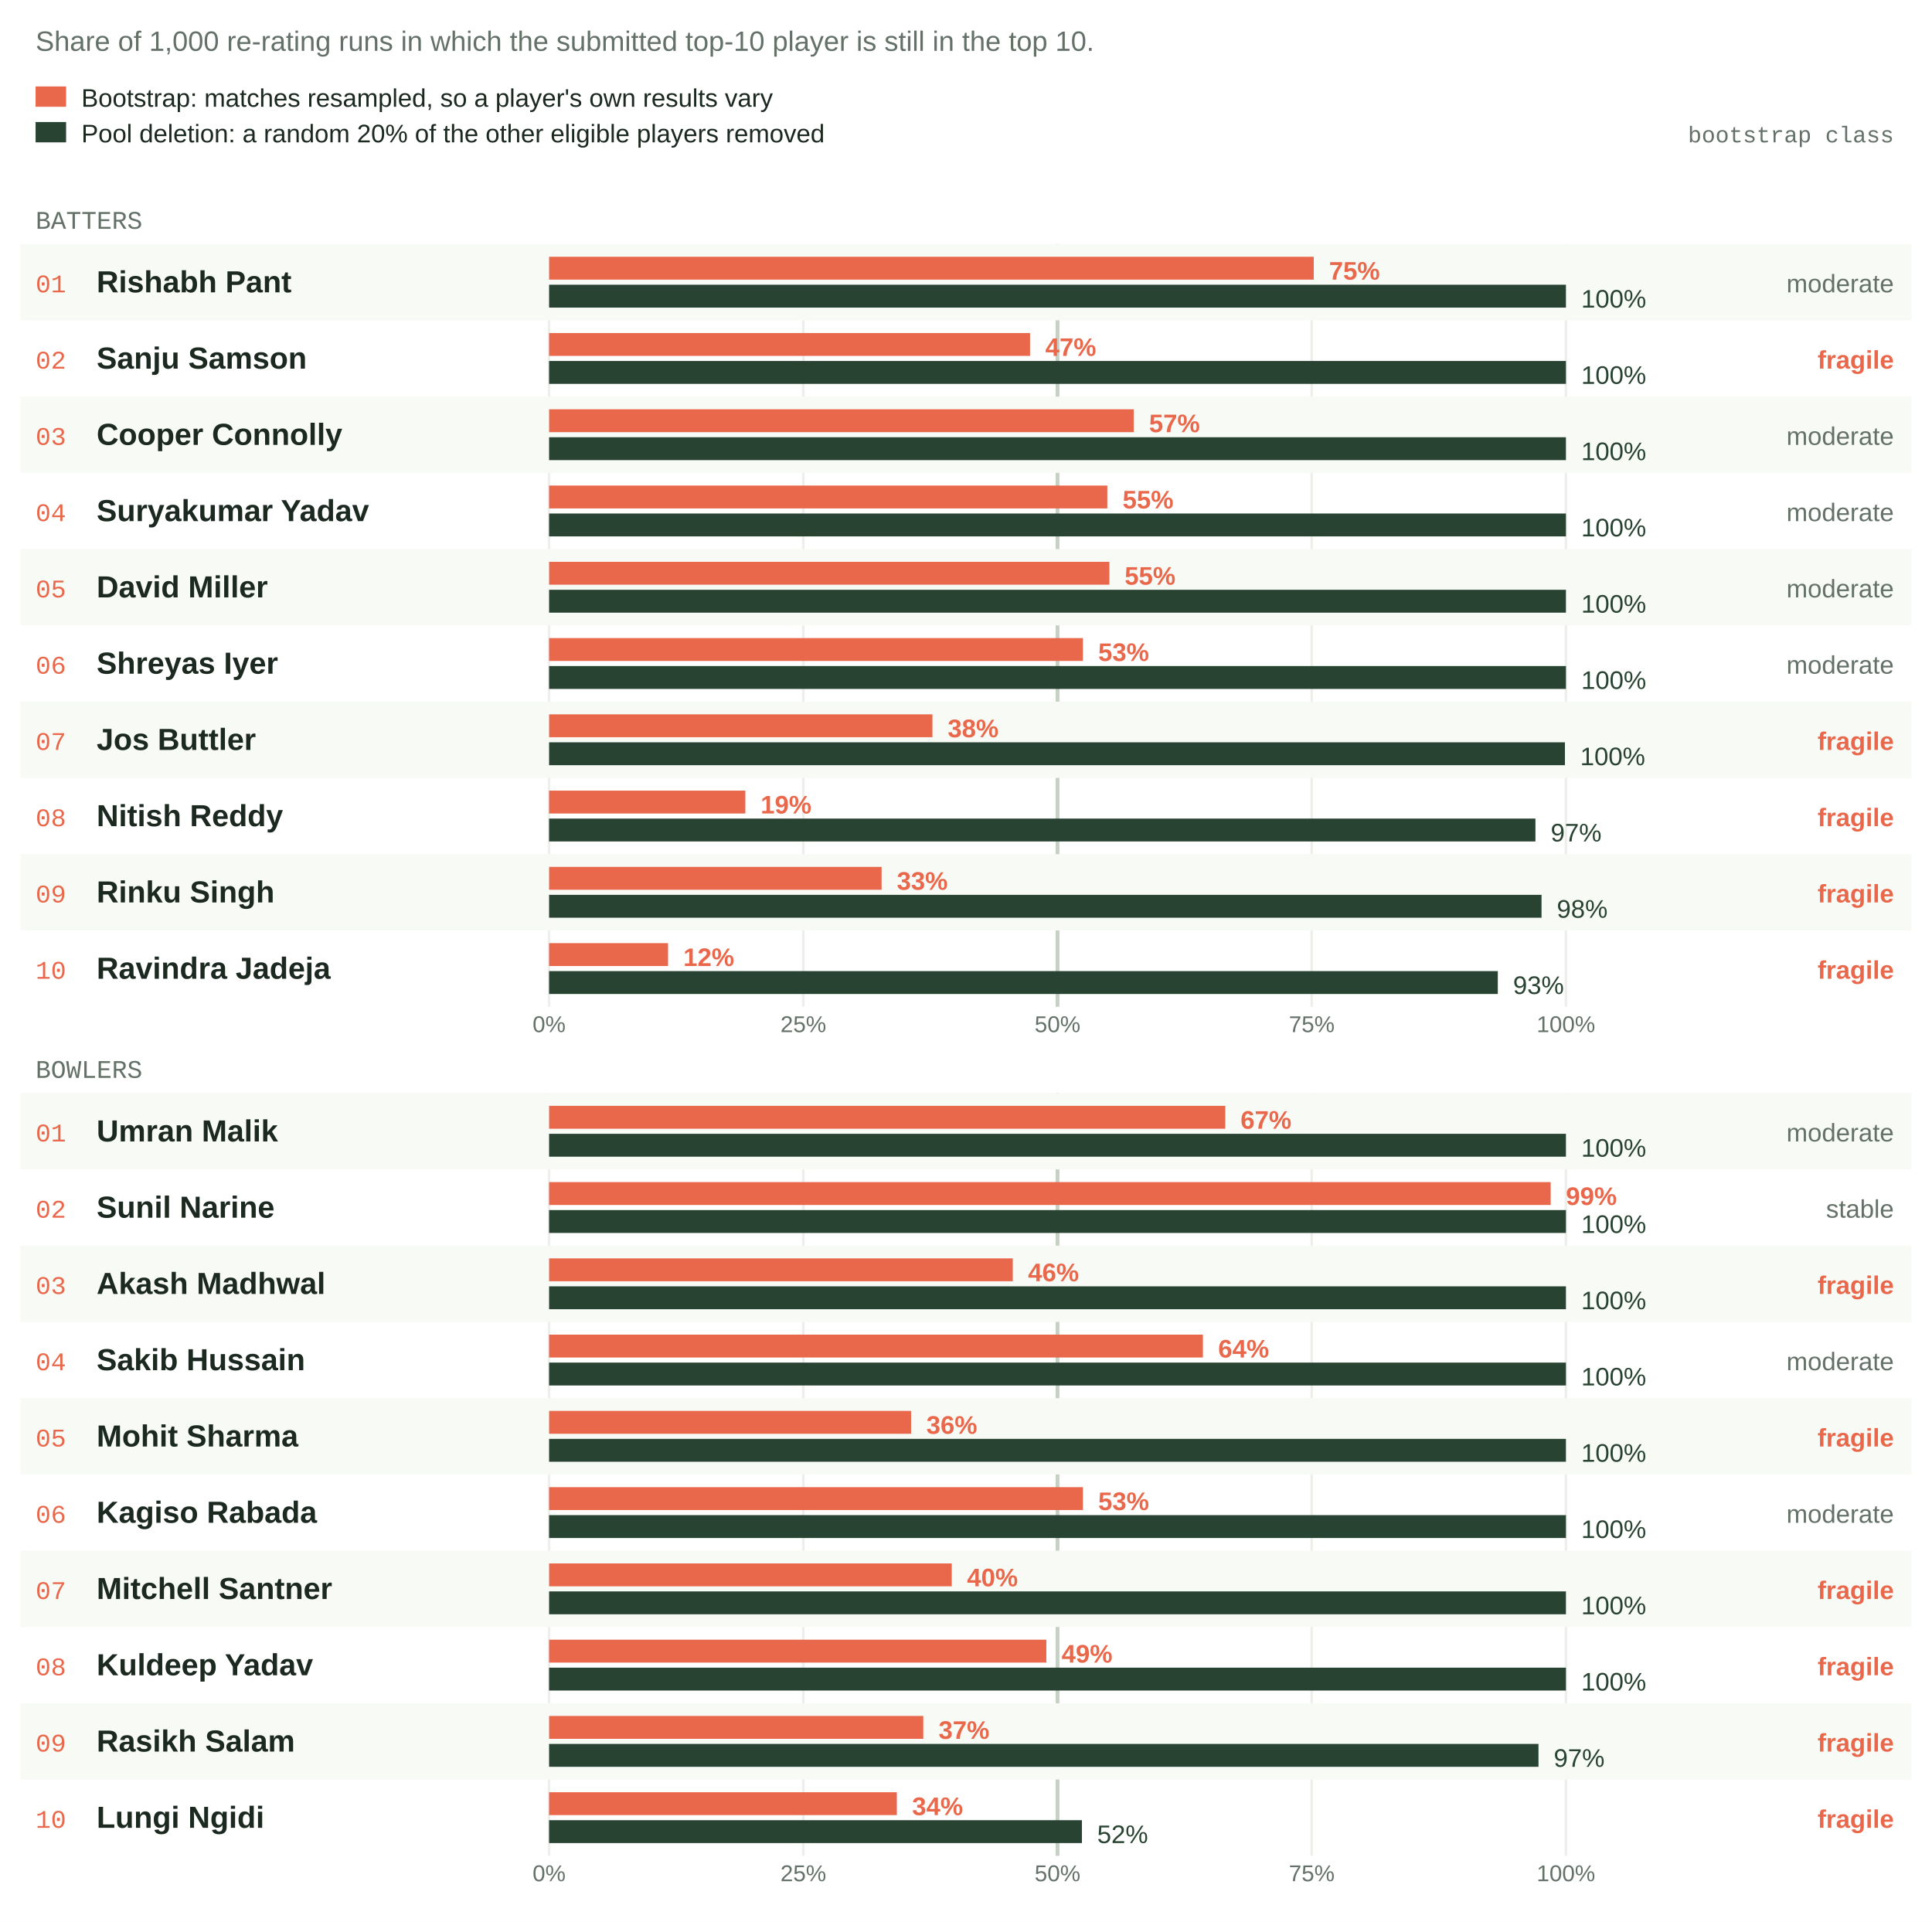
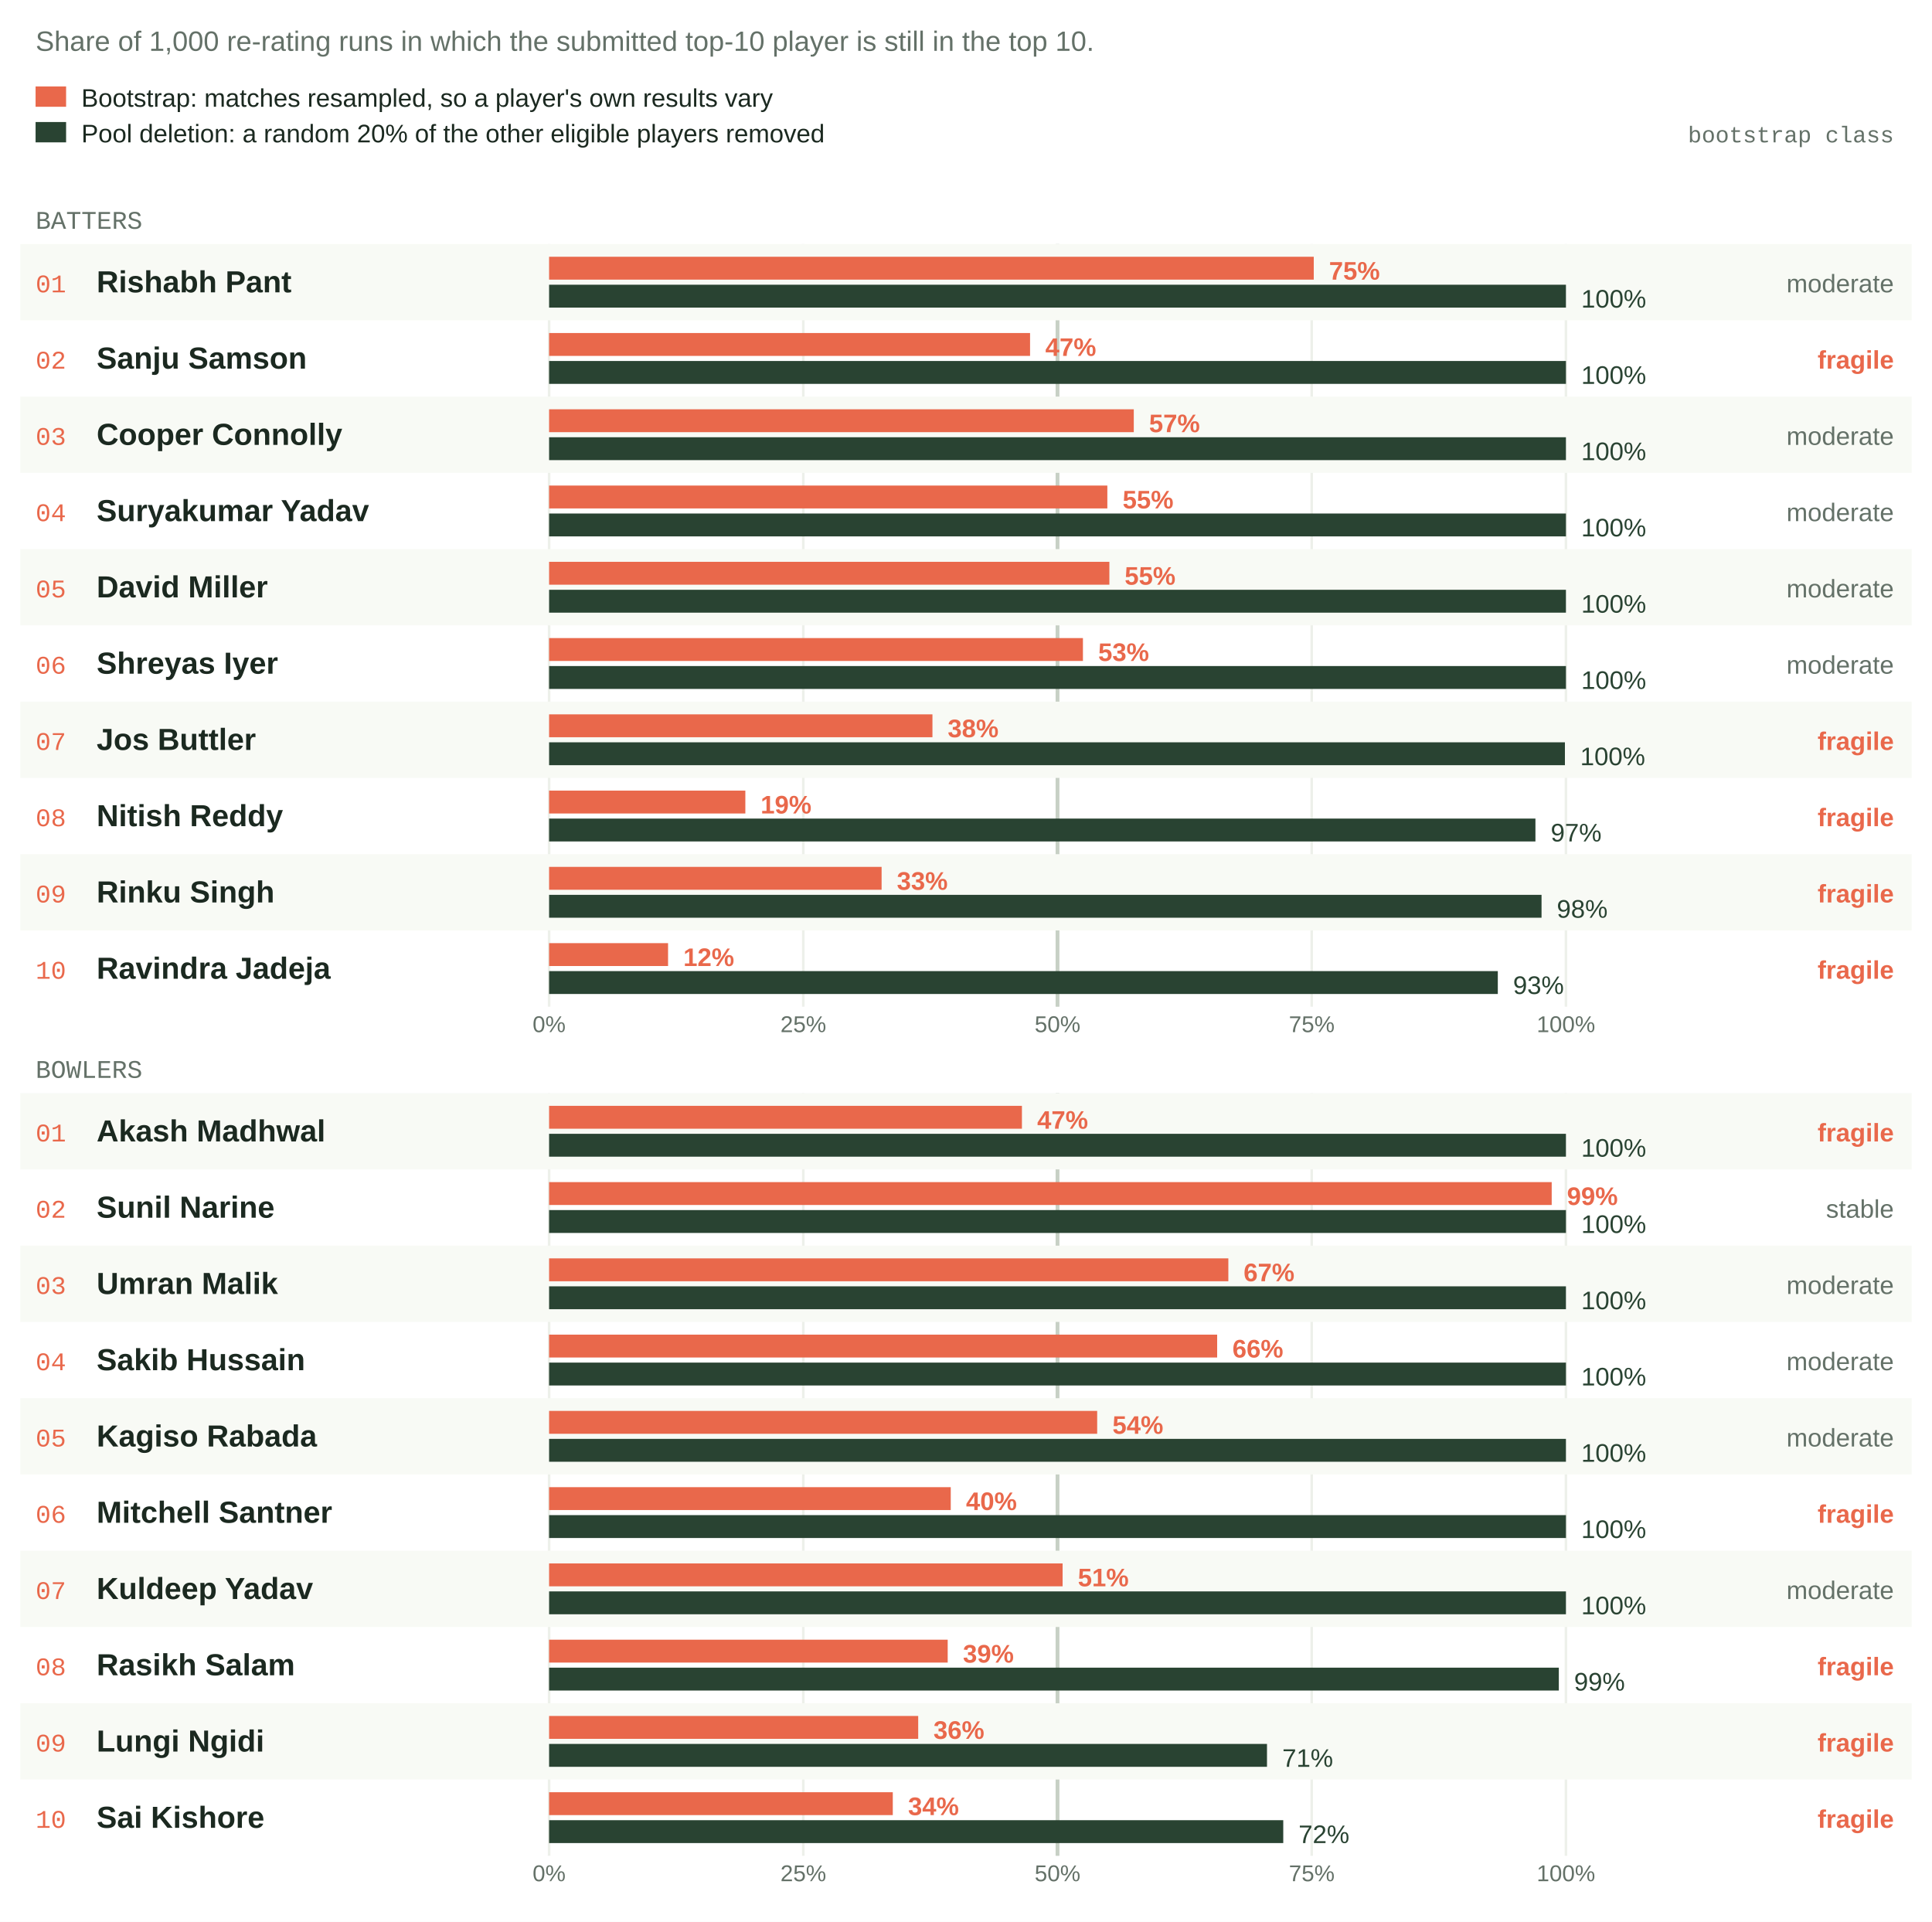
<svg xmlns="http://www.w3.org/2000/svg" viewBox="0 0 760 756" width="760" height="756" role="img" aria-label="How often each submitted top-10 player stays in the top 10 when the data is re-sampled">
  <rect x="0" y="0" width="760" height="756" fill="#ffffff" />
  <text x="14" y="20" font-family="Segoe UI, Arial, sans-serif" font-size="11" font-weight="normal" fill="#647168" text-anchor="start">Share of 1,000 re-rating runs in which the submitted top-10 player is still in the top 10.</text>
  <rect x="14" y="34" width="12" height="8" fill="#e9684b" />
  <text x="32" y="42" font-family="Segoe UI, Arial, sans-serif" font-size="10" font-weight="normal" fill="#1b2920" text-anchor="start">Bootstrap: matches resampled, so a player's own results vary</text>
  <rect x="14" y="48" width="12" height="8" fill="#294332" />
  <text x="32" y="56" font-family="Segoe UI, Arial, sans-serif" font-size="10" font-weight="normal" fill="#1b2920" text-anchor="start">Pool deletion: a random 20% of the other eligible players removed</text>
  <text x="14" y="90" font-family="Consolas, Courier New, monospace" font-size="10" font-weight="normal" fill="#647168" text-anchor="start">BATTERS</text>
  <line x1="216" y1="96" x2="216" y2="396" stroke="#edf0ea" stroke-width="1" />
  <text x="216" y="406" font-family="Segoe UI, Arial, sans-serif" font-size="9" font-weight="normal" fill="#647168" text-anchor="middle">0%</text>
  <line x1="316" y1="96" x2="316" y2="396" stroke="#edf0ea" stroke-width="1" />
  <text x="316" y="406" font-family="Segoe UI, Arial, sans-serif" font-size="9" font-weight="normal" fill="#647168" text-anchor="middle">25%</text>
  <line x1="416" y1="96" x2="416" y2="396" stroke="#edf0ea" stroke-width="1" />
  <text x="416" y="406" font-family="Segoe UI, Arial, sans-serif" font-size="9" font-weight="normal" fill="#647168" text-anchor="middle">50%</text>
  <line x1="516" y1="96" x2="516" y2="396" stroke="#edf0ea" stroke-width="1" />
  <text x="516" y="406" font-family="Segoe UI, Arial, sans-serif" font-size="9" font-weight="normal" fill="#647168" text-anchor="middle">75%</text>
  <line x1="616" y1="96" x2="616" y2="396" stroke="#edf0ea" stroke-width="1" />
  <text x="616" y="406" font-family="Segoe UI, Arial, sans-serif" font-size="9" font-weight="normal" fill="#647168" text-anchor="middle">100%</text>
  <line x1="416" y1="96" x2="416" y2="396" stroke="#c7d0c5" stroke-width="1.5" />
  <g class="row" data-rank="1" data-player="Rishabh Pant" data-bootstrap="75%" data-pooldeletion="100%">
    <rect x="8" y="96" width="744" height="30" fill="#f8faf5" />
    <text x="14" y="115" font-family="Consolas, Courier New, monospace" font-size="10" font-weight="normal" fill="#e9684b" text-anchor="start">01</text>
    <text x="38" y="115" font-family="Segoe UI, Arial, sans-serif" font-size="12" font-weight="600" fill="#1b2920" text-anchor="start">Rishabh Pant</text>
    <rect x="216" y="101" width="300.8" height="9" fill="#e9684b" />
    <text x="522.8" y="110" font-family="Segoe UI, Arial, sans-serif" font-size="10" font-weight="700" fill="#e9684b" text-anchor="start" class="v-bootstrap">75%</text>
    <rect x="216" y="112" width="400" height="9" fill="#294332" />
    <text x="622" y="121" font-family="Segoe UI, Arial, sans-serif" font-size="10" font-weight="normal" fill="#294332" text-anchor="start" class="v-pooldeletion">100%</text>
    <text x="745" y="115" font-family="Segoe UI, Arial, sans-serif" font-size="10" font-weight="normal" fill="#647168" text-anchor="end">moderate</text>
  </g>
  <g class="row" data-rank="2" data-player="Sanju Samson" data-bootstrap="47%" data-pooldeletion="100%">
    <text x="14" y="145" font-family="Consolas, Courier New, monospace" font-size="10" font-weight="normal" fill="#e9684b" text-anchor="start">02</text>
    <text x="38" y="145" font-family="Segoe UI, Arial, sans-serif" font-size="12" font-weight="600" fill="#1b2920" text-anchor="start">Sanju Samson</text>
    <rect x="216" y="131" width="189.2" height="9" fill="#e9684b" />
    <text x="411.2" y="140" font-family="Segoe UI, Arial, sans-serif" font-size="10" font-weight="700" fill="#e9684b" text-anchor="start" class="v-bootstrap">47%</text>
    <rect x="216" y="142" width="400" height="9" fill="#294332" />
    <text x="622" y="151" font-family="Segoe UI, Arial, sans-serif" font-size="10" font-weight="normal" fill="#294332" text-anchor="start" class="v-pooldeletion">100%</text>
    <text x="745" y="145" font-family="Segoe UI, Arial, sans-serif" font-size="10" font-weight="700" fill="#e9684b" text-anchor="end">fragile</text>
  </g>
  <g class="row" data-rank="3" data-player="Cooper Connolly" data-bootstrap="57%" data-pooldeletion="100%">
    <rect x="8" y="156" width="744" height="30" fill="#f8faf5" />
    <text x="14" y="175" font-family="Consolas, Courier New, monospace" font-size="10" font-weight="normal" fill="#e9684b" text-anchor="start">03</text>
    <text x="38" y="175" font-family="Segoe UI, Arial, sans-serif" font-size="12" font-weight="600" fill="#1b2920" text-anchor="start">Cooper Connolly</text>
    <rect x="216" y="161" width="230" height="9" fill="#e9684b" />
    <text x="452" y="170" font-family="Segoe UI, Arial, sans-serif" font-size="10" font-weight="700" fill="#e9684b" text-anchor="start" class="v-bootstrap">57%</text>
    <rect x="216" y="172" width="400" height="9" fill="#294332" />
    <text x="622" y="181" font-family="Segoe UI, Arial, sans-serif" font-size="10" font-weight="normal" fill="#294332" text-anchor="start" class="v-pooldeletion">100%</text>
    <text x="745" y="175" font-family="Segoe UI, Arial, sans-serif" font-size="10" font-weight="normal" fill="#647168" text-anchor="end">moderate</text>
  </g>
  <g class="row" data-rank="4" data-player="Suryakumar Yadav" data-bootstrap="55%" data-pooldeletion="100%">
    <text x="14" y="205" font-family="Consolas, Courier New, monospace" font-size="10" font-weight="normal" fill="#e9684b" text-anchor="start">04</text>
    <text x="38" y="205" font-family="Segoe UI, Arial, sans-serif" font-size="12" font-weight="600" fill="#1b2920" text-anchor="start">Suryakumar Yadav</text>
    <rect x="216" y="191" width="219.6" height="9" fill="#e9684b" />
    <text x="441.6" y="200" font-family="Segoe UI, Arial, sans-serif" font-size="10" font-weight="700" fill="#e9684b" text-anchor="start" class="v-bootstrap">55%</text>
    <rect x="216" y="202" width="400" height="9" fill="#294332" />
    <text x="622" y="211" font-family="Segoe UI, Arial, sans-serif" font-size="10" font-weight="normal" fill="#294332" text-anchor="start" class="v-pooldeletion">100%</text>
    <text x="745" y="205" font-family="Segoe UI, Arial, sans-serif" font-size="10" font-weight="normal" fill="#647168" text-anchor="end">moderate</text>
  </g>
  <g class="row" data-rank="5" data-player="David Miller" data-bootstrap="55%" data-pooldeletion="100%">
    <rect x="8" y="216" width="744" height="30" fill="#f8faf5" />
    <text x="14" y="235" font-family="Consolas, Courier New, monospace" font-size="10" font-weight="normal" fill="#e9684b" text-anchor="start">05</text>
    <text x="38" y="235" font-family="Segoe UI, Arial, sans-serif" font-size="12" font-weight="600" fill="#1b2920" text-anchor="start">David Miller</text>
    <rect x="216" y="221" width="220.4" height="9" fill="#e9684b" />
    <text x="442.4" y="230" font-family="Segoe UI, Arial, sans-serif" font-size="10" font-weight="700" fill="#e9684b" text-anchor="start" class="v-bootstrap">55%</text>
    <rect x="216" y="232" width="400" height="9" fill="#294332" />
    <text x="622" y="241" font-family="Segoe UI, Arial, sans-serif" font-size="10" font-weight="normal" fill="#294332" text-anchor="start" class="v-pooldeletion">100%</text>
    <text x="745" y="235" font-family="Segoe UI, Arial, sans-serif" font-size="10" font-weight="normal" fill="#647168" text-anchor="end">moderate</text>
  </g>
  <g class="row" data-rank="6" data-player="Shreyas Iyer" data-bootstrap="53%" data-pooldeletion="100%">
    <text x="14" y="265" font-family="Consolas, Courier New, monospace" font-size="10" font-weight="normal" fill="#e9684b" text-anchor="start">06</text>
    <text x="38" y="265" font-family="Segoe UI, Arial, sans-serif" font-size="12" font-weight="600" fill="#1b2920" text-anchor="start">Shreyas Iyer</text>
    <rect x="216" y="251" width="210" height="9" fill="#e9684b" />
    <text x="432" y="260" font-family="Segoe UI, Arial, sans-serif" font-size="10" font-weight="700" fill="#e9684b" text-anchor="start" class="v-bootstrap">53%</text>
    <rect x="216" y="262" width="400" height="9" fill="#294332" />
    <text x="622" y="271" font-family="Segoe UI, Arial, sans-serif" font-size="10" font-weight="normal" fill="#294332" text-anchor="start" class="v-pooldeletion">100%</text>
    <text x="745" y="265" font-family="Segoe UI, Arial, sans-serif" font-size="10" font-weight="normal" fill="#647168" text-anchor="end">moderate</text>
  </g>
  <g class="row" data-rank="7" data-player="Jos Buttler" data-bootstrap="38%" data-pooldeletion="100%">
    <rect x="8" y="276" width="744" height="30" fill="#f8faf5" />
    <text x="14" y="295" font-family="Consolas, Courier New, monospace" font-size="10" font-weight="normal" fill="#e9684b" text-anchor="start">07</text>
    <text x="38" y="295" font-family="Segoe UI, Arial, sans-serif" font-size="12" font-weight="600" fill="#1b2920" text-anchor="start">Jos Buttler</text>
    <rect x="216" y="281" width="150.8" height="9" fill="#e9684b" />
    <text x="372.8" y="290" font-family="Segoe UI, Arial, sans-serif" font-size="10" font-weight="700" fill="#e9684b" text-anchor="start" class="v-bootstrap">38%</text>
    <rect x="216" y="292" width="399.6" height="9" fill="#294332" />
    <text x="621.6" y="301" font-family="Segoe UI, Arial, sans-serif" font-size="10" font-weight="normal" fill="#294332" text-anchor="start" class="v-pooldeletion">100%</text>
    <text x="745" y="295" font-family="Segoe UI, Arial, sans-serif" font-size="10" font-weight="700" fill="#e9684b" text-anchor="end">fragile</text>
  </g>
  <g class="row" data-rank="8" data-player="Nitish Reddy" data-bootstrap="19%" data-pooldeletion="97%">
    <text x="14" y="325" font-family="Consolas, Courier New, monospace" font-size="10" font-weight="normal" fill="#e9684b" text-anchor="start">08</text>
    <text x="38" y="325" font-family="Segoe UI, Arial, sans-serif" font-size="12" font-weight="600" fill="#1b2920" text-anchor="start">Nitish Reddy</text>
    <rect x="216" y="311" width="77.2" height="9" fill="#e9684b" />
    <text x="299.2" y="320" font-family="Segoe UI, Arial, sans-serif" font-size="10" font-weight="700" fill="#e9684b" text-anchor="start" class="v-bootstrap">19%</text>
    <rect x="216" y="322" width="388" height="9" fill="#294332" />
    <text x="610" y="331" font-family="Segoe UI, Arial, sans-serif" font-size="10" font-weight="normal" fill="#294332" text-anchor="start" class="v-pooldeletion">97%</text>
    <text x="745" y="325" font-family="Segoe UI, Arial, sans-serif" font-size="10" font-weight="700" fill="#e9684b" text-anchor="end">fragile</text>
  </g>
  <g class="row" data-rank="9" data-player="Rinku Singh" data-bootstrap="33%" data-pooldeletion="98%">
    <rect x="8" y="336" width="744" height="30" fill="#f8faf5" />
    <text x="14" y="355" font-family="Consolas, Courier New, monospace" font-size="10" font-weight="normal" fill="#e9684b" text-anchor="start">09</text>
    <text x="38" y="355" font-family="Segoe UI, Arial, sans-serif" font-size="12" font-weight="600" fill="#1b2920" text-anchor="start">Rinku Singh</text>
    <rect x="216" y="341" width="130.8" height="9" fill="#e9684b" />
    <text x="352.8" y="350" font-family="Segoe UI, Arial, sans-serif" font-size="10" font-weight="700" fill="#e9684b" text-anchor="start" class="v-bootstrap">33%</text>
    <rect x="216" y="352" width="390.4" height="9" fill="#294332" />
    <text x="612.4" y="361" font-family="Segoe UI, Arial, sans-serif" font-size="10" font-weight="normal" fill="#294332" text-anchor="start" class="v-pooldeletion">98%</text>
    <text x="745" y="355" font-family="Segoe UI, Arial, sans-serif" font-size="10" font-weight="700" fill="#e9684b" text-anchor="end">fragile</text>
  </g>
  <g class="row" data-rank="10" data-player="Ravindra Jadeja" data-bootstrap="12%" data-pooldeletion="93%">
    <text x="14" y="385" font-family="Consolas, Courier New, monospace" font-size="10" font-weight="normal" fill="#e9684b" text-anchor="start">10</text>
    <text x="38" y="385" font-family="Segoe UI, Arial, sans-serif" font-size="12" font-weight="600" fill="#1b2920" text-anchor="start">Ravindra Jadeja</text>
    <rect x="216" y="371" width="46.8" height="9" fill="#e9684b" />
    <text x="268.8" y="380" font-family="Segoe UI, Arial, sans-serif" font-size="10" font-weight="700" fill="#e9684b" text-anchor="start" class="v-bootstrap">12%</text>
    <rect x="216" y="382" width="373.2" height="9" fill="#294332" />
    <text x="595.2" y="391" font-family="Segoe UI, Arial, sans-serif" font-size="10" font-weight="normal" fill="#294332" text-anchor="start" class="v-pooldeletion">93%</text>
    <text x="745" y="385" font-family="Segoe UI, Arial, sans-serif" font-size="10" font-weight="700" fill="#e9684b" text-anchor="end">fragile</text>
  </g>
  <text x="14" y="424" font-family="Consolas, Courier New, monospace" font-size="10" font-weight="normal" fill="#647168" text-anchor="start">BOWLERS</text>
  <line x1="216" y1="430" x2="216" y2="730" stroke="#edf0ea" stroke-width="1" />
  <text x="216" y="740" font-family="Segoe UI, Arial, sans-serif" font-size="9" font-weight="normal" fill="#647168" text-anchor="middle">0%</text>
  <line x1="316" y1="430" x2="316" y2="730" stroke="#edf0ea" stroke-width="1" />
  <text x="316" y="740" font-family="Segoe UI, Arial, sans-serif" font-size="9" font-weight="normal" fill="#647168" text-anchor="middle">25%</text>
  <line x1="416" y1="430" x2="416" y2="730" stroke="#edf0ea" stroke-width="1" />
  <text x="416" y="740" font-family="Segoe UI, Arial, sans-serif" font-size="9" font-weight="normal" fill="#647168" text-anchor="middle">50%</text>
  <line x1="516" y1="430" x2="516" y2="730" stroke="#edf0ea" stroke-width="1" />
  <text x="516" y="740" font-family="Segoe UI, Arial, sans-serif" font-size="9" font-weight="normal" fill="#647168" text-anchor="middle">75%</text>
  <line x1="616" y1="430" x2="616" y2="730" stroke="#edf0ea" stroke-width="1" />
  <text x="616" y="740" font-family="Segoe UI, Arial, sans-serif" font-size="9" font-weight="normal" fill="#647168" text-anchor="middle">100%</text>
  <line x1="416" y1="430" x2="416" y2="730" stroke="#c7d0c5" stroke-width="1.5" />
-   <g class="row" data-rank="1" data-player="Umran Malik" data-bootstrap="67%" data-pooldeletion="100%">
+   <g class="row" data-rank="1" data-player="Akash Madhwal" data-bootstrap="47%" data-pooldeletion="100%">
    <rect x="8" y="430" width="744" height="30" fill="#f8faf5" />
    <text x="14" y="449" font-family="Consolas, Courier New, monospace" font-size="10" font-weight="normal" fill="#e9684b" text-anchor="start">01</text>
-     <text x="38" y="449" font-family="Segoe UI, Arial, sans-serif" font-size="12" font-weight="600" fill="#1b2920" text-anchor="start">Umran Malik</text>
-     <rect x="216" y="435" width="266" height="9" fill="#e9684b" />
-     <text x="488" y="444" font-family="Segoe UI, Arial, sans-serif" font-size="10" font-weight="700" fill="#e9684b" text-anchor="start" class="v-bootstrap">67%</text>
+     <text x="38" y="449" font-family="Segoe UI, Arial, sans-serif" font-size="12" font-weight="600" fill="#1b2920" text-anchor="start">Akash Madhwal</text>
+     <rect x="216" y="435" width="186" height="9" fill="#e9684b" />
+     <text x="408" y="444" font-family="Segoe UI, Arial, sans-serif" font-size="10" font-weight="700" fill="#e9684b" text-anchor="start" class="v-bootstrap">47%</text>
    <rect x="216" y="446" width="400" height="9" fill="#294332" />
    <text x="622" y="455" font-family="Segoe UI, Arial, sans-serif" font-size="10" font-weight="normal" fill="#294332" text-anchor="start" class="v-pooldeletion">100%</text>
-     <text x="745" y="449" font-family="Segoe UI, Arial, sans-serif" font-size="10" font-weight="normal" fill="#647168" text-anchor="end">moderate</text>
+     <text x="745" y="449" font-family="Segoe UI, Arial, sans-serif" font-size="10" font-weight="700" fill="#e9684b" text-anchor="end">fragile</text>
  </g>
  <g class="row" data-rank="2" data-player="Sunil Narine" data-bootstrap="99%" data-pooldeletion="100%">
    <text x="14" y="479" font-family="Consolas, Courier New, monospace" font-size="10" font-weight="normal" fill="#e9684b" text-anchor="start">02</text>
    <text x="38" y="479" font-family="Segoe UI, Arial, sans-serif" font-size="12" font-weight="600" fill="#1b2920" text-anchor="start">Sunil Narine</text>
-     <rect x="216" y="465" width="394" height="9" fill="#e9684b" />
-     <text x="616" y="474" font-family="Segoe UI, Arial, sans-serif" font-size="10" font-weight="700" fill="#e9684b" text-anchor="start" class="v-bootstrap">99%</text>
+     <rect x="216" y="465" width="394.4" height="9" fill="#e9684b" />
+     <text x="616.4" y="474" font-family="Segoe UI, Arial, sans-serif" font-size="10" font-weight="700" fill="#e9684b" text-anchor="start" class="v-bootstrap">99%</text>
    <rect x="216" y="476" width="400" height="9" fill="#294332" />
    <text x="622" y="485" font-family="Segoe UI, Arial, sans-serif" font-size="10" font-weight="normal" fill="#294332" text-anchor="start" class="v-pooldeletion">100%</text>
    <text x="745" y="479" font-family="Segoe UI, Arial, sans-serif" font-size="10" font-weight="normal" fill="#647168" text-anchor="end">stable</text>
  </g>
-   <g class="row" data-rank="3" data-player="Akash Madhwal" data-bootstrap="46%" data-pooldeletion="100%">
+   <g class="row" data-rank="3" data-player="Umran Malik" data-bootstrap="67%" data-pooldeletion="100%">
    <rect x="8" y="490" width="744" height="30" fill="#f8faf5" />
    <text x="14" y="509" font-family="Consolas, Courier New, monospace" font-size="10" font-weight="normal" fill="#e9684b" text-anchor="start">03</text>
-     <text x="38" y="509" font-family="Segoe UI, Arial, sans-serif" font-size="12" font-weight="600" fill="#1b2920" text-anchor="start">Akash Madhwal</text>
-     <rect x="216" y="495" width="182.4" height="9" fill="#e9684b" />
-     <text x="404.4" y="504" font-family="Segoe UI, Arial, sans-serif" font-size="10" font-weight="700" fill="#e9684b" text-anchor="start" class="v-bootstrap">46%</text>
+     <text x="38" y="509" font-family="Segoe UI, Arial, sans-serif" font-size="12" font-weight="600" fill="#1b2920" text-anchor="start">Umran Malik</text>
+     <rect x="216" y="495" width="267.2" height="9" fill="#e9684b" />
+     <text x="489.2" y="504" font-family="Segoe UI, Arial, sans-serif" font-size="10" font-weight="700" fill="#e9684b" text-anchor="start" class="v-bootstrap">67%</text>
    <rect x="216" y="506" width="400" height="9" fill="#294332" />
    <text x="622" y="515" font-family="Segoe UI, Arial, sans-serif" font-size="10" font-weight="normal" fill="#294332" text-anchor="start" class="v-pooldeletion">100%</text>
-     <text x="745" y="509" font-family="Segoe UI, Arial, sans-serif" font-size="10" font-weight="700" fill="#e9684b" text-anchor="end">fragile</text>
-   </g>
-   <g class="row" data-rank="4" data-player="Sakib Hussain" data-bootstrap="64%" data-pooldeletion="100%">
+     <text x="745" y="509" font-family="Segoe UI, Arial, sans-serif" font-size="10" font-weight="normal" fill="#647168" text-anchor="end">moderate</text>
+   </g>
+   <g class="row" data-rank="4" data-player="Sakib Hussain" data-bootstrap="66%" data-pooldeletion="100%">
    <text x="14" y="539" font-family="Consolas, Courier New, monospace" font-size="10" font-weight="normal" fill="#e9684b" text-anchor="start">04</text>
    <text x="38" y="539" font-family="Segoe UI, Arial, sans-serif" font-size="12" font-weight="600" fill="#1b2920" text-anchor="start">Sakib Hussain</text>
-     <rect x="216" y="525" width="257.2" height="9" fill="#e9684b" />
-     <text x="479.2" y="534" font-family="Segoe UI, Arial, sans-serif" font-size="10" font-weight="700" fill="#e9684b" text-anchor="start" class="v-bootstrap">64%</text>
+     <rect x="216" y="525" width="262.8" height="9" fill="#e9684b" />
+     <text x="484.8" y="534" font-family="Segoe UI, Arial, sans-serif" font-size="10" font-weight="700" fill="#e9684b" text-anchor="start" class="v-bootstrap">66%</text>
    <rect x="216" y="536" width="400" height="9" fill="#294332" />
    <text x="622" y="545" font-family="Segoe UI, Arial, sans-serif" font-size="10" font-weight="normal" fill="#294332" text-anchor="start" class="v-pooldeletion">100%</text>
    <text x="745" y="539" font-family="Segoe UI, Arial, sans-serif" font-size="10" font-weight="normal" fill="#647168" text-anchor="end">moderate</text>
  </g>
-   <g class="row" data-rank="5" data-player="Mohit Sharma" data-bootstrap="36%" data-pooldeletion="100%">
+   <g class="row" data-rank="5" data-player="Kagiso Rabada" data-bootstrap="54%" data-pooldeletion="100%">
    <rect x="8" y="550" width="744" height="30" fill="#f8faf5" />
    <text x="14" y="569" font-family="Consolas, Courier New, monospace" font-size="10" font-weight="normal" fill="#e9684b" text-anchor="start">05</text>
-     <text x="38" y="569" font-family="Segoe UI, Arial, sans-serif" font-size="12" font-weight="600" fill="#1b2920" text-anchor="start">Mohit Sharma</text>
-     <rect x="216" y="555" width="142.4" height="9" fill="#e9684b" />
-     <text x="364.4" y="564" font-family="Segoe UI, Arial, sans-serif" font-size="10" font-weight="700" fill="#e9684b" text-anchor="start" class="v-bootstrap">36%</text>
+     <text x="38" y="569" font-family="Segoe UI, Arial, sans-serif" font-size="12" font-weight="600" fill="#1b2920" text-anchor="start">Kagiso Rabada</text>
+     <rect x="216" y="555" width="215.6" height="9" fill="#e9684b" />
+     <text x="437.6" y="564" font-family="Segoe UI, Arial, sans-serif" font-size="10" font-weight="700" fill="#e9684b" text-anchor="start" class="v-bootstrap">54%</text>
    <rect x="216" y="566" width="400" height="9" fill="#294332" />
    <text x="622" y="575" font-family="Segoe UI, Arial, sans-serif" font-size="10" font-weight="normal" fill="#294332" text-anchor="start" class="v-pooldeletion">100%</text>
-     <text x="745" y="569" font-family="Segoe UI, Arial, sans-serif" font-size="10" font-weight="700" fill="#e9684b" text-anchor="end">fragile</text>
-   </g>
-   <g class="row" data-rank="6" data-player="Kagiso Rabada" data-bootstrap="53%" data-pooldeletion="100%">
+     <text x="745" y="569" font-family="Segoe UI, Arial, sans-serif" font-size="10" font-weight="normal" fill="#647168" text-anchor="end">moderate</text>
+   </g>
+   <g class="row" data-rank="6" data-player="Mitchell Santner" data-bootstrap="40%" data-pooldeletion="100%">
    <text x="14" y="599" font-family="Consolas, Courier New, monospace" font-size="10" font-weight="normal" fill="#e9684b" text-anchor="start">06</text>
-     <text x="38" y="599" font-family="Segoe UI, Arial, sans-serif" font-size="12" font-weight="600" fill="#1b2920" text-anchor="start">Kagiso Rabada</text>
-     <rect x="216" y="585" width="210" height="9" fill="#e9684b" />
-     <text x="432" y="594" font-family="Segoe UI, Arial, sans-serif" font-size="10" font-weight="700" fill="#e9684b" text-anchor="start" class="v-bootstrap">53%</text>
+     <text x="38" y="599" font-family="Segoe UI, Arial, sans-serif" font-size="12" font-weight="600" fill="#1b2920" text-anchor="start">Mitchell Santner</text>
+     <rect x="216" y="585" width="158" height="9" fill="#e9684b" />
+     <text x="380" y="594" font-family="Segoe UI, Arial, sans-serif" font-size="10" font-weight="700" fill="#e9684b" text-anchor="start" class="v-bootstrap">40%</text>
    <rect x="216" y="596" width="400" height="9" fill="#294332" />
    <text x="622" y="605" font-family="Segoe UI, Arial, sans-serif" font-size="10" font-weight="normal" fill="#294332" text-anchor="start" class="v-pooldeletion">100%</text>
-     <text x="745" y="599" font-family="Segoe UI, Arial, sans-serif" font-size="10" font-weight="normal" fill="#647168" text-anchor="end">moderate</text>
-   </g>
-   <g class="row" data-rank="7" data-player="Mitchell Santner" data-bootstrap="40%" data-pooldeletion="100%">
+     <text x="745" y="599" font-family="Segoe UI, Arial, sans-serif" font-size="10" font-weight="700" fill="#e9684b" text-anchor="end">fragile</text>
+   </g>
+   <g class="row" data-rank="7" data-player="Kuldeep Yadav" data-bootstrap="51%" data-pooldeletion="100%">
    <rect x="8" y="610" width="744" height="30" fill="#f8faf5" />
    <text x="14" y="629" font-family="Consolas, Courier New, monospace" font-size="10" font-weight="normal" fill="#e9684b" text-anchor="start">07</text>
-     <text x="38" y="629" font-family="Segoe UI, Arial, sans-serif" font-size="12" font-weight="600" fill="#1b2920" text-anchor="start">Mitchell Santner</text>
-     <rect x="216" y="615" width="158.4" height="9" fill="#e9684b" />
-     <text x="380.4" y="624" font-family="Segoe UI, Arial, sans-serif" font-size="10" font-weight="700" fill="#e9684b" text-anchor="start" class="v-bootstrap">40%</text>
+     <text x="38" y="629" font-family="Segoe UI, Arial, sans-serif" font-size="12" font-weight="600" fill="#1b2920" text-anchor="start">Kuldeep Yadav</text>
+     <rect x="216" y="615" width="202" height="9" fill="#e9684b" />
+     <text x="424" y="624" font-family="Segoe UI, Arial, sans-serif" font-size="10" font-weight="700" fill="#e9684b" text-anchor="start" class="v-bootstrap">51%</text>
    <rect x="216" y="626" width="400" height="9" fill="#294332" />
    <text x="622" y="635" font-family="Segoe UI, Arial, sans-serif" font-size="10" font-weight="normal" fill="#294332" text-anchor="start" class="v-pooldeletion">100%</text>
-     <text x="745" y="629" font-family="Segoe UI, Arial, sans-serif" font-size="10" font-weight="700" fill="#e9684b" text-anchor="end">fragile</text>
-   </g>
-   <g class="row" data-rank="8" data-player="Kuldeep Yadav" data-bootstrap="49%" data-pooldeletion="100%">
+     <text x="745" y="629" font-family="Segoe UI, Arial, sans-serif" font-size="10" font-weight="normal" fill="#647168" text-anchor="end">moderate</text>
+   </g>
+   <g class="row" data-rank="8" data-player="Rasikh Salam" data-bootstrap="39%" data-pooldeletion="99%">
    <text x="14" y="659" font-family="Consolas, Courier New, monospace" font-size="10" font-weight="normal" fill="#e9684b" text-anchor="start">08</text>
-     <text x="38" y="659" font-family="Segoe UI, Arial, sans-serif" font-size="12" font-weight="600" fill="#1b2920" text-anchor="start">Kuldeep Yadav</text>
-     <rect x="216" y="645" width="195.6" height="9" fill="#e9684b" />
-     <text x="417.6" y="654" font-family="Segoe UI, Arial, sans-serif" font-size="10" font-weight="700" fill="#e9684b" text-anchor="start" class="v-bootstrap">49%</text>
-     <rect x="216" y="656" width="400" height="9" fill="#294332" />
-     <text x="622" y="665" font-family="Segoe UI, Arial, sans-serif" font-size="10" font-weight="normal" fill="#294332" text-anchor="start" class="v-pooldeletion">100%</text>
+     <text x="38" y="659" font-family="Segoe UI, Arial, sans-serif" font-size="12" font-weight="600" fill="#1b2920" text-anchor="start">Rasikh Salam</text>
+     <rect x="216" y="645" width="156.8" height="9" fill="#e9684b" />
+     <text x="378.8" y="654" font-family="Segoe UI, Arial, sans-serif" font-size="10" font-weight="700" fill="#e9684b" text-anchor="start" class="v-bootstrap">39%</text>
+     <rect x="216" y="656" width="397.2" height="9" fill="#294332" />
+     <text x="619.2" y="665" font-family="Segoe UI, Arial, sans-serif" font-size="10" font-weight="normal" fill="#294332" text-anchor="start" class="v-pooldeletion">99%</text>
    <text x="745" y="659" font-family="Segoe UI, Arial, sans-serif" font-size="10" font-weight="700" fill="#e9684b" text-anchor="end">fragile</text>
  </g>
-   <g class="row" data-rank="9" data-player="Rasikh Salam" data-bootstrap="37%" data-pooldeletion="97%">
+   <g class="row" data-rank="9" data-player="Lungi Ngidi" data-bootstrap="36%" data-pooldeletion="71%">
    <rect x="8" y="670" width="744" height="30" fill="#f8faf5" />
    <text x="14" y="689" font-family="Consolas, Courier New, monospace" font-size="10" font-weight="normal" fill="#e9684b" text-anchor="start">09</text>
-     <text x="38" y="689" font-family="Segoe UI, Arial, sans-serif" font-size="12" font-weight="600" fill="#1b2920" text-anchor="start">Rasikh Salam</text>
-     <rect x="216" y="675" width="147.2" height="9" fill="#e9684b" />
-     <text x="369.2" y="684" font-family="Segoe UI, Arial, sans-serif" font-size="10" font-weight="700" fill="#e9684b" text-anchor="start" class="v-bootstrap">37%</text>
-     <rect x="216" y="686" width="389.2" height="9" fill="#294332" />
-     <text x="611.2" y="695" font-family="Segoe UI, Arial, sans-serif" font-size="10" font-weight="normal" fill="#294332" text-anchor="start" class="v-pooldeletion">97%</text>
+     <text x="38" y="689" font-family="Segoe UI, Arial, sans-serif" font-size="12" font-weight="600" fill="#1b2920" text-anchor="start">Lungi Ngidi</text>
+     <rect x="216" y="675" width="145.2" height="9" fill="#e9684b" />
+     <text x="367.2" y="684" font-family="Segoe UI, Arial, sans-serif" font-size="10" font-weight="700" fill="#e9684b" text-anchor="start" class="v-bootstrap">36%</text>
+     <rect x="216" y="686" width="282.4" height="9" fill="#294332" />
+     <text x="504.4" y="695" font-family="Segoe UI, Arial, sans-serif" font-size="10" font-weight="normal" fill="#294332" text-anchor="start" class="v-pooldeletion">71%</text>
    <text x="745" y="689" font-family="Segoe UI, Arial, sans-serif" font-size="10" font-weight="700" fill="#e9684b" text-anchor="end">fragile</text>
  </g>
-   <g class="row" data-rank="10" data-player="Lungi Ngidi" data-bootstrap="34%" data-pooldeletion="52%">
+   <g class="row" data-rank="10" data-player="Sai Kishore" data-bootstrap="34%" data-pooldeletion="72%">
    <text x="14" y="719" font-family="Consolas, Courier New, monospace" font-size="10" font-weight="normal" fill="#e9684b" text-anchor="start">10</text>
-     <text x="38" y="719" font-family="Segoe UI, Arial, sans-serif" font-size="12" font-weight="600" fill="#1b2920" text-anchor="start">Lungi Ngidi</text>
-     <rect x="216" y="705" width="136.8" height="9" fill="#e9684b" />
-     <text x="358.8" y="714" font-family="Segoe UI, Arial, sans-serif" font-size="10" font-weight="700" fill="#e9684b" text-anchor="start" class="v-bootstrap">34%</text>
-     <rect x="216" y="716" width="209.6" height="9" fill="#294332" />
-     <text x="431.6" y="725" font-family="Segoe UI, Arial, sans-serif" font-size="10" font-weight="normal" fill="#294332" text-anchor="start" class="v-pooldeletion">52%</text>
+     <text x="38" y="719" font-family="Segoe UI, Arial, sans-serif" font-size="12" font-weight="600" fill="#1b2920" text-anchor="start">Sai Kishore</text>
+     <rect x="216" y="705" width="135.2" height="9" fill="#e9684b" />
+     <text x="357.2" y="714" font-family="Segoe UI, Arial, sans-serif" font-size="10" font-weight="700" fill="#e9684b" text-anchor="start" class="v-bootstrap">34%</text>
+     <rect x="216" y="716" width="288.8" height="9" fill="#294332" />
+     <text x="510.8" y="725" font-family="Segoe UI, Arial, sans-serif" font-size="10" font-weight="normal" fill="#294332" text-anchor="start" class="v-pooldeletion">72%</text>
    <text x="745" y="719" font-family="Segoe UI, Arial, sans-serif" font-size="10" font-weight="700" fill="#e9684b" text-anchor="end">fragile</text>
  </g>
  <text x="745" y="56" font-family="Consolas, Courier New, monospace" font-size="9" font-weight="normal" fill="#647168" text-anchor="end">bootstrap class</text>
</svg>
